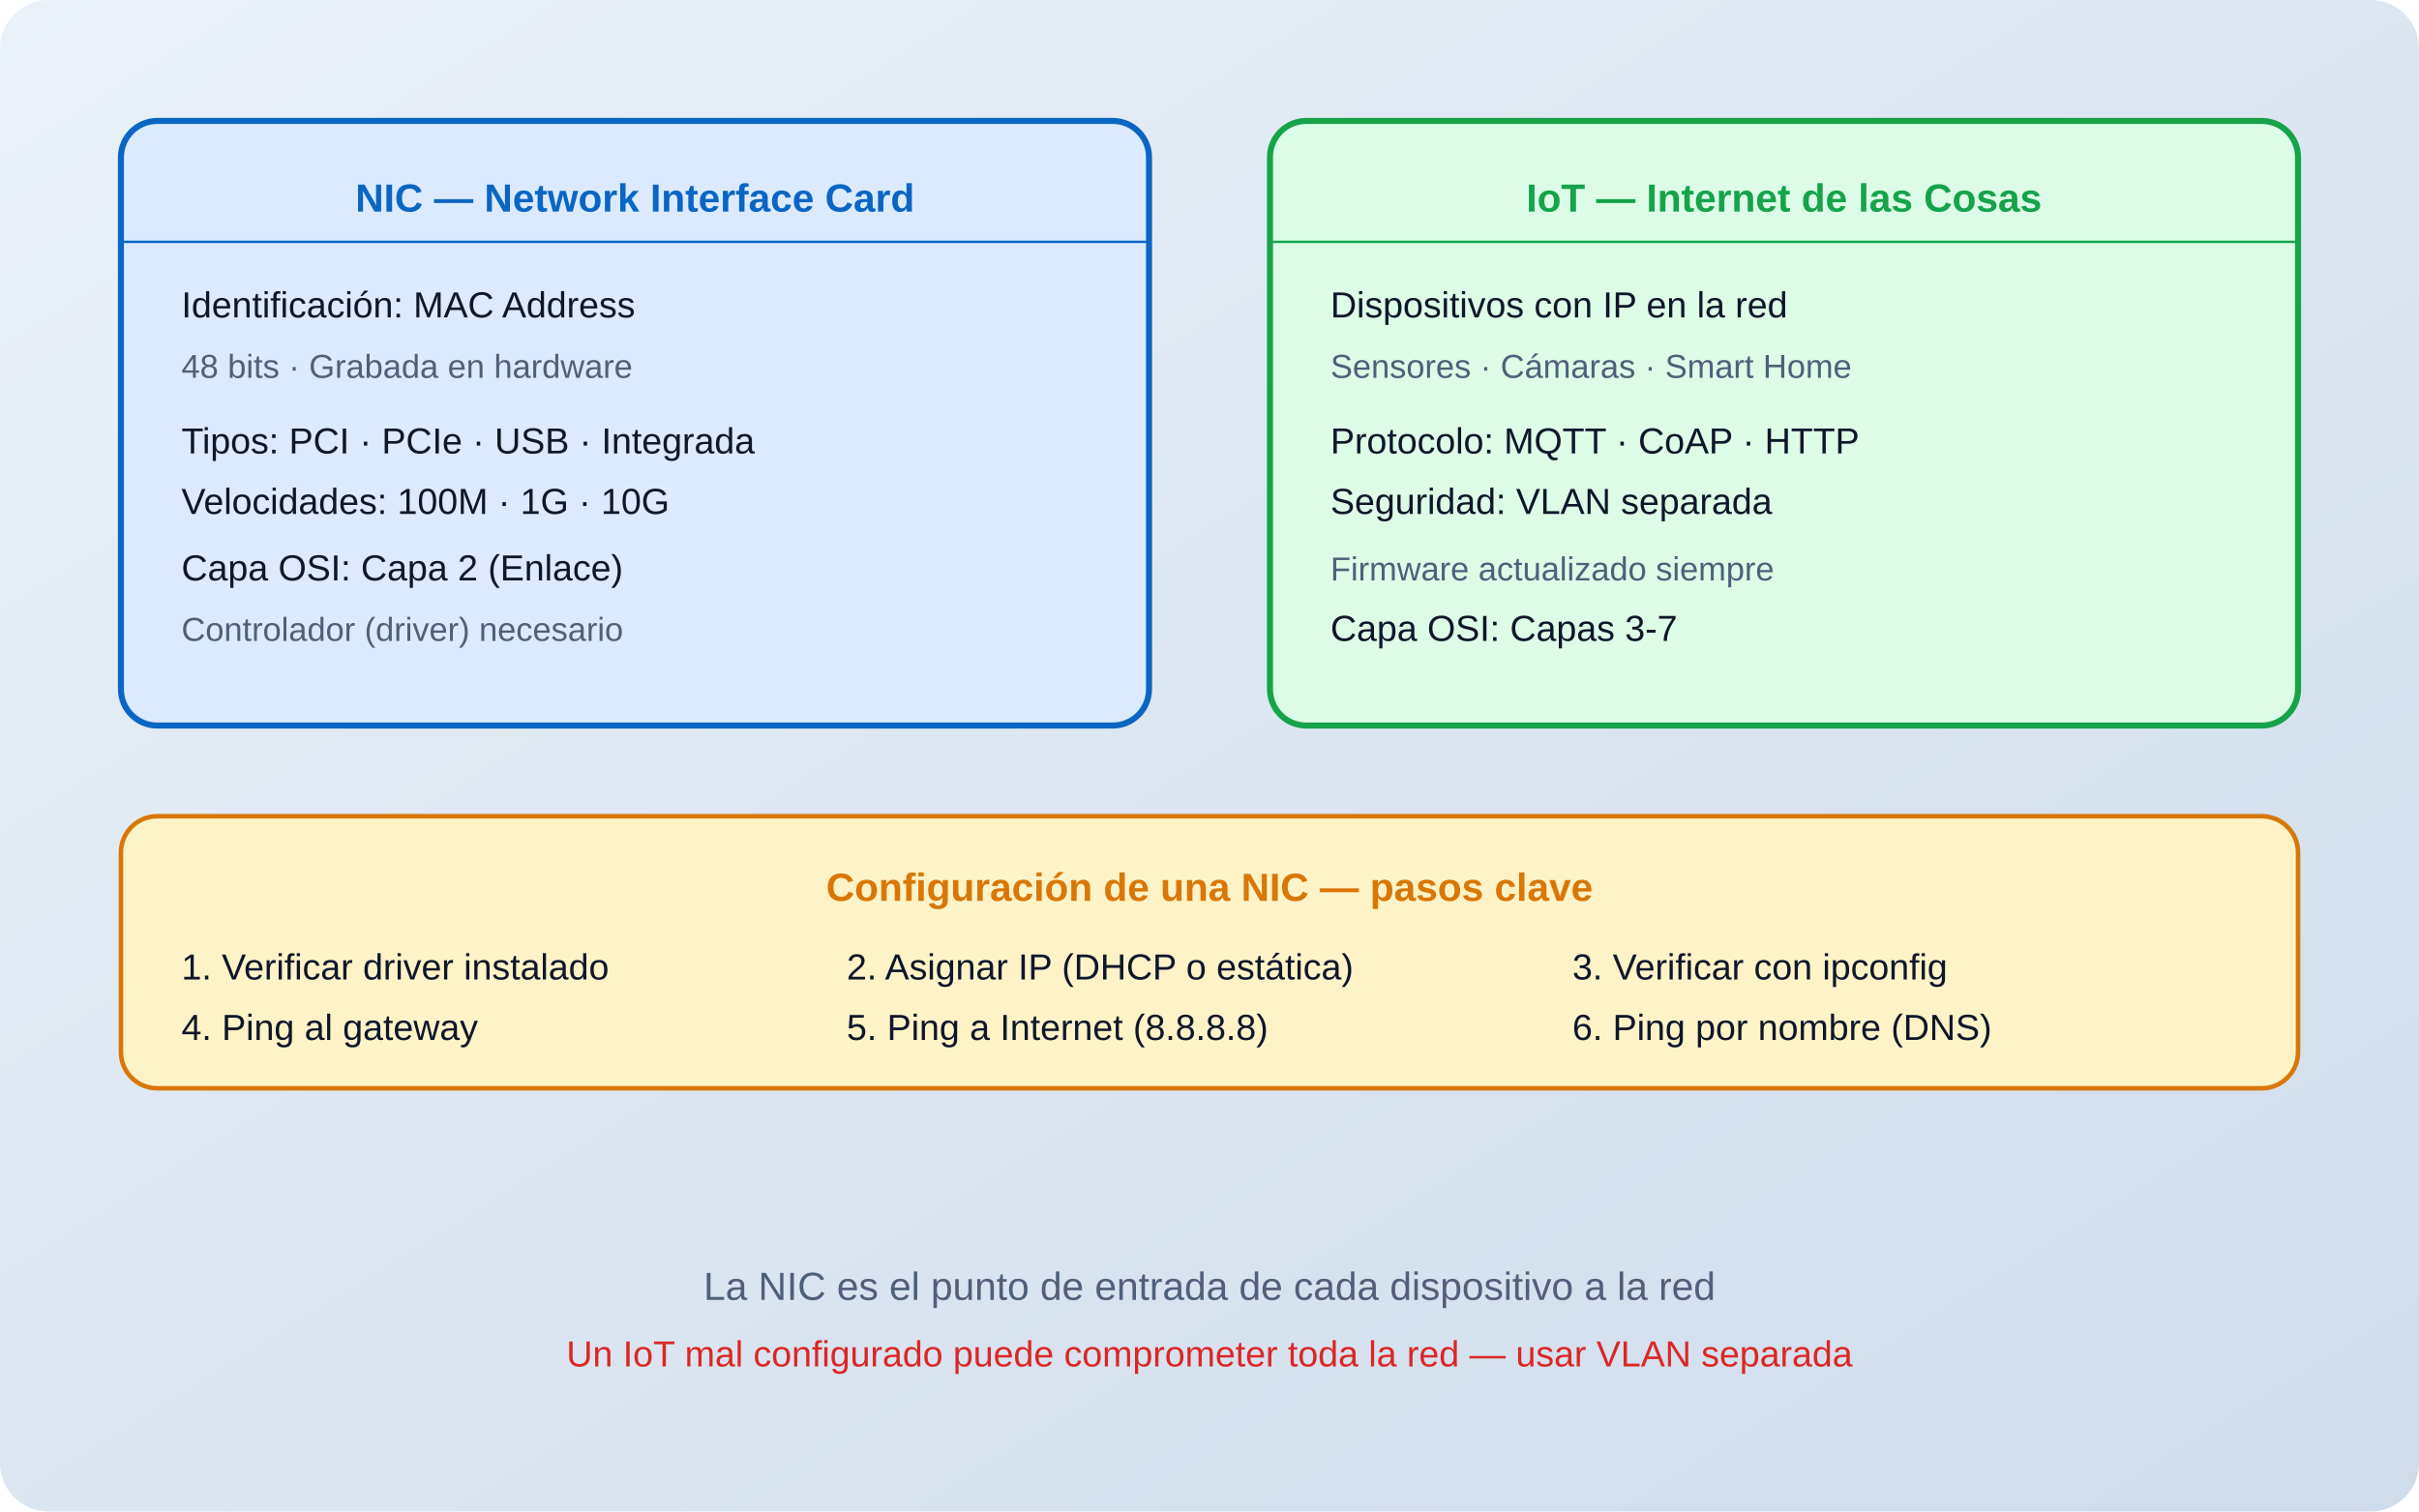
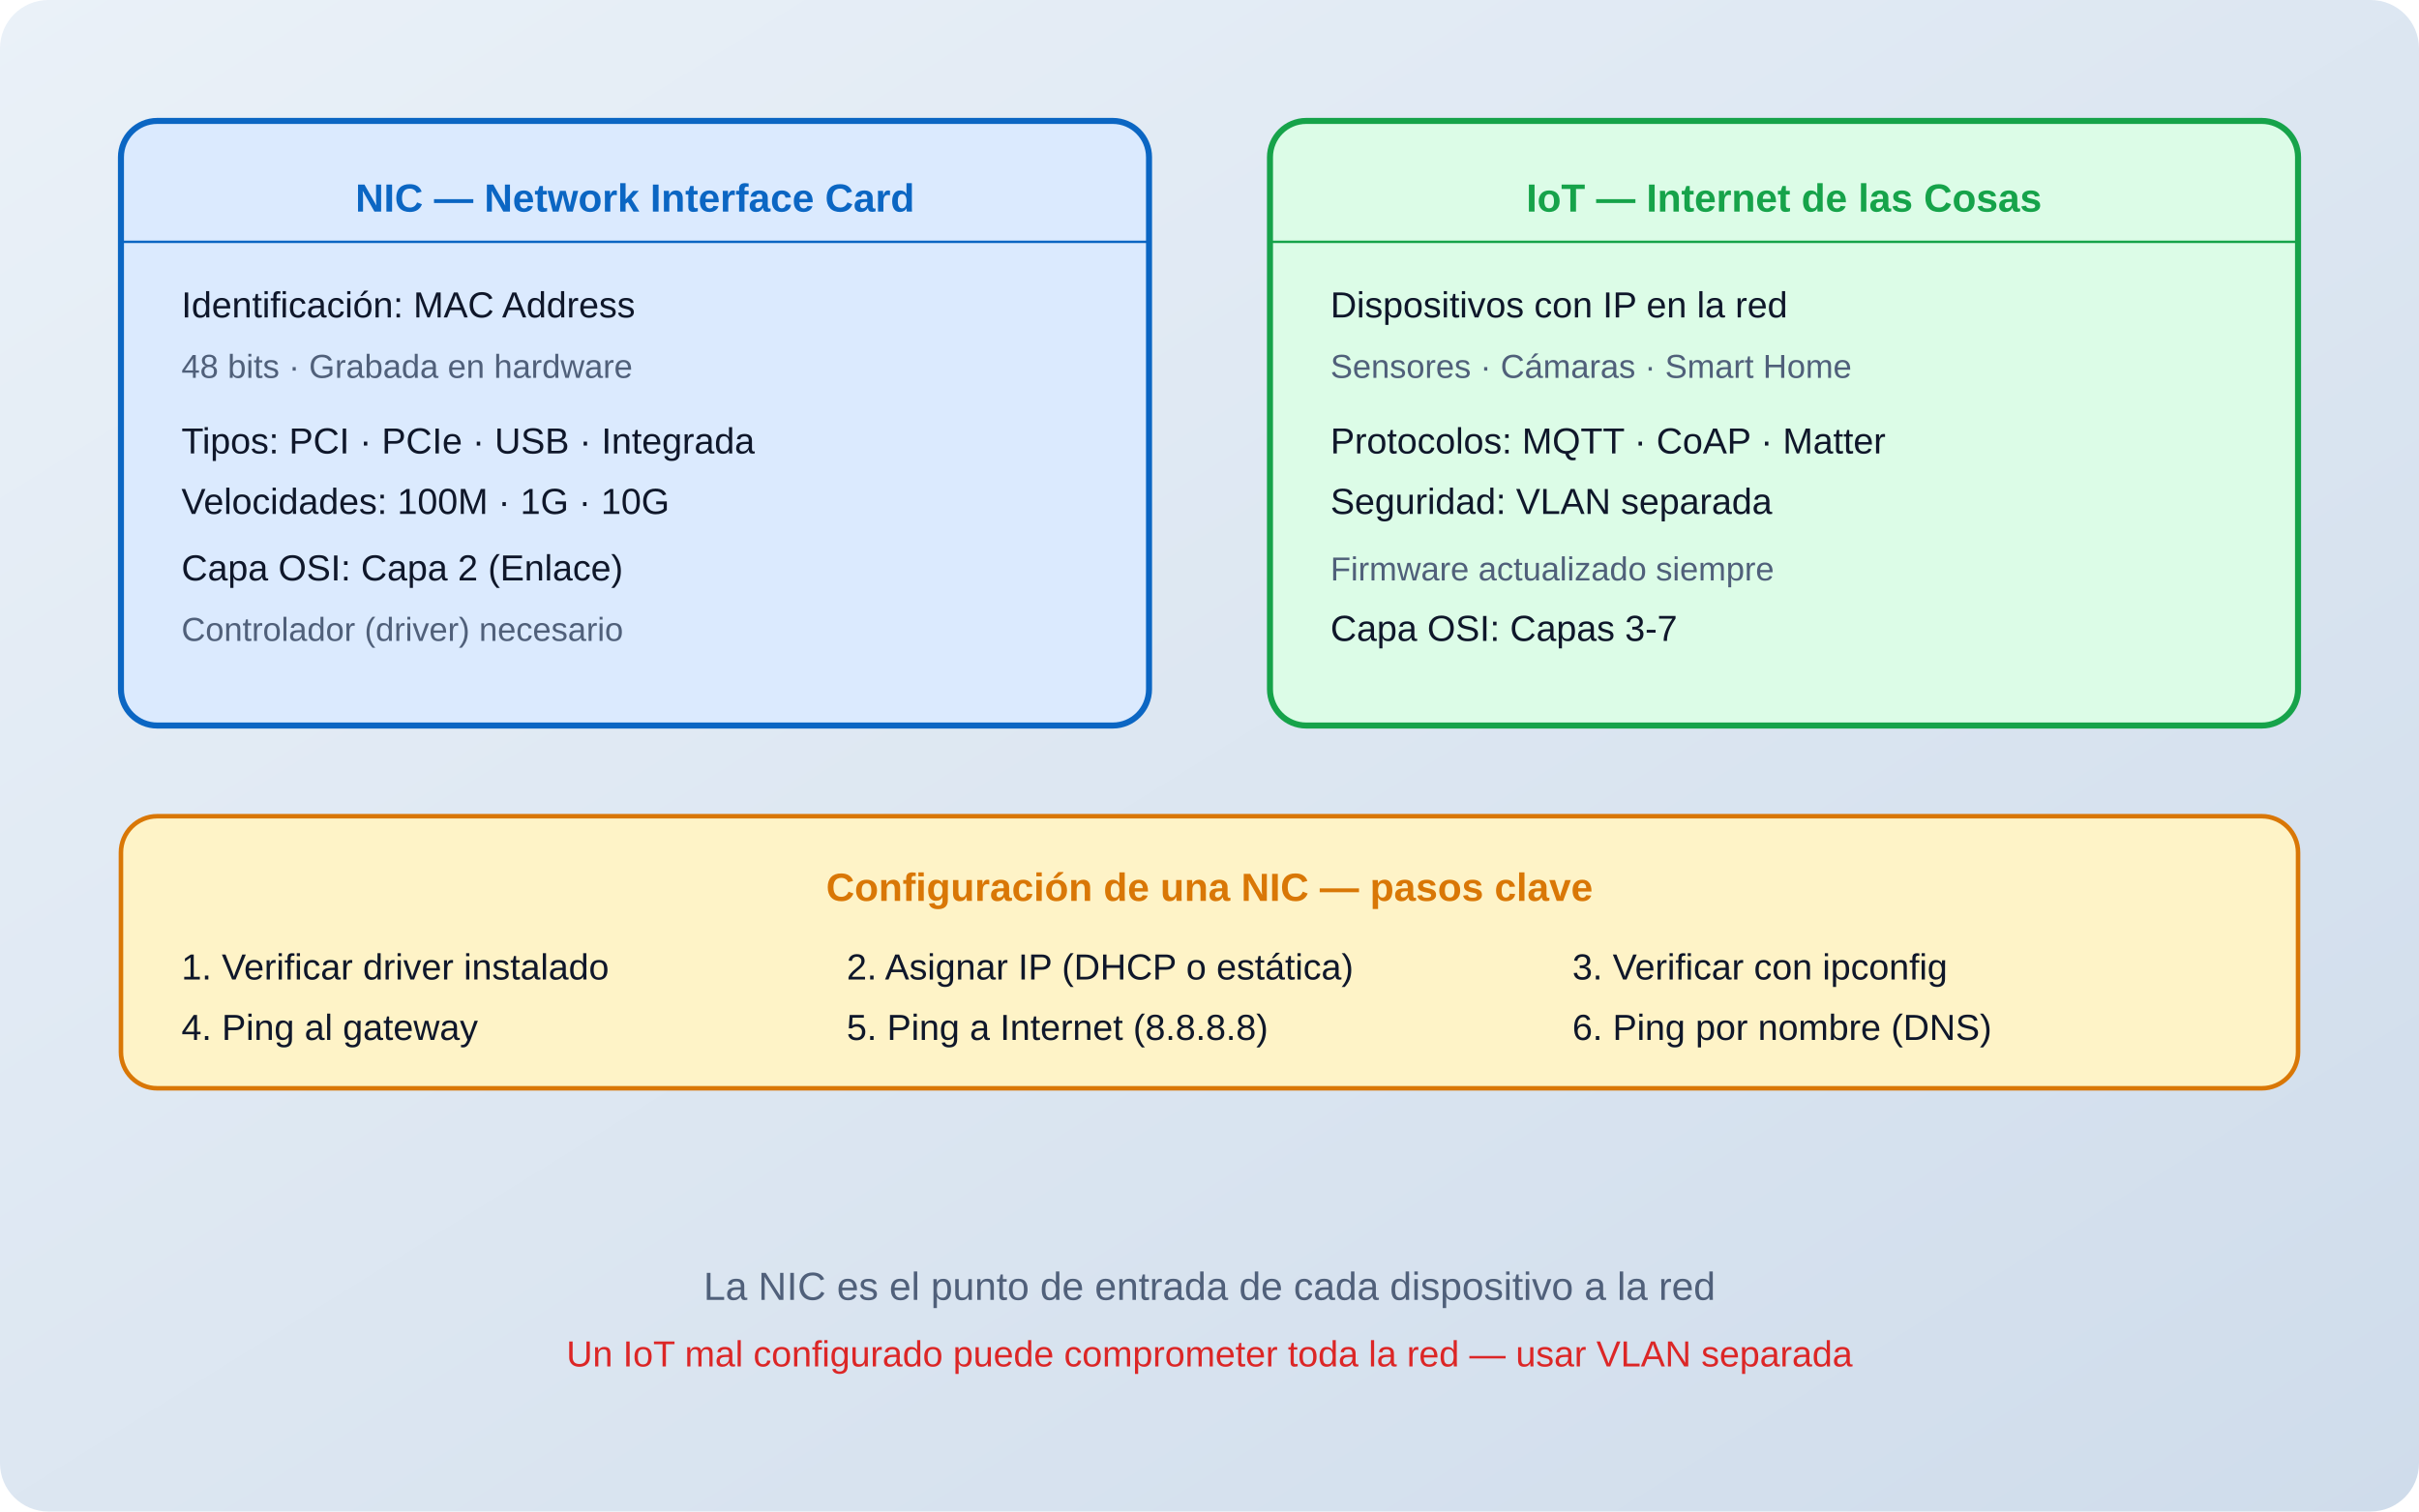
<svg xmlns="http://www.w3.org/2000/svg" width="800" height="500" viewBox="0 0 800 500">
  <defs>
    <linearGradient id="bg" x1="0%" y1="0%" x2="100%" y2="100%">
      <stop offset="0%" style="stop-color:#eaf1f8" />
      <stop offset="100%" style="stop-color:#cfdceb" />
    </linearGradient>
    <linearGradient id="brand" x1="0%" y1="0%" x2="100%" y2="0%">
      <stop offset="0%" style="stop-color:#0a4f96" />
      <stop offset="100%" style="stop-color:#0b66c3" />
    </linearGradient>
  </defs>
  <rect width="800" height="500" fill="url(#bg)" rx="16" />
  <rect x="40" y="40" width="340" height="200" rx="12" fill="#dbeafe" stroke="#0b66c3" stroke-width="2" />
  <text x="210" y="70" font-family="Arial,sans-serif" font-size="13" font-weight="bold" fill="#0b66c3" text-anchor="middle">NIC — Network Interface Card</text>
  <line x1="40" y1="80" x2="380" y2="80" stroke="#0b66c3" stroke-width="0.8" />
  <text x="60" y="105" font-family="Arial,sans-serif" font-size="12" font-weight="normal" fill="#0f172a" text-anchor="start">Identificación: MAC Address</text>
  <text x="60" y="125" font-family="Arial,sans-serif" font-size="11" font-weight="normal" fill="#50607a" text-anchor="start">48 bits · Grabada en hardware</text>
  <text x="60" y="150" font-family="Arial,sans-serif" font-size="12" font-weight="normal" fill="#0f172a" text-anchor="start">Tipos: PCI · PCIe · USB · Integrada</text>
  <text x="60" y="170" font-family="Arial,sans-serif" font-size="12" font-weight="normal" fill="#0f172a" text-anchor="start">Velocidades: 100M · 1G · 10G</text>
  <text x="60" y="192" font-family="Arial,sans-serif" font-size="12" font-weight="normal" fill="#0f172a" text-anchor="start">Capa OSI: Capa 2 (Enlace)</text>
  <text x="60" y="212" font-family="Arial,sans-serif" font-size="11" font-weight="normal" fill="#50607a" text-anchor="start">Controlador (driver) necesario</text>
  <rect x="420" y="40" width="340" height="200" rx="12" fill="#dcfce7" stroke="#16a34a" stroke-width="2" />
  <text x="590" y="70" font-family="Arial,sans-serif" font-size="13" font-weight="bold" fill="#16a34a" text-anchor="middle">IoT — Internet de las Cosas</text>
  <line x1="420" y1="80" x2="760" y2="80" stroke="#16a34a" stroke-width="0.8" />
  <text x="440" y="105" font-family="Arial,sans-serif" font-size="12" font-weight="normal" fill="#0f172a" text-anchor="start">Dispositivos con IP en la red</text>
  <text x="440" y="125" font-family="Arial,sans-serif" font-size="11" font-weight="normal" fill="#50607a" text-anchor="start">Sensores · Cámaras · Smart Home</text>
-   <text x="440" y="150" font-family="Arial,sans-serif" font-size="12" font-weight="normal" fill="#0f172a" text-anchor="start">Protocolo: MQTT · CoAP · HTTP</text>
+   <text x="440" y="150" font-family="Arial,sans-serif" font-size="12" font-weight="normal" fill="#0f172a" text-anchor="start">Protocolos: MQTT · CoAP · Matter</text>
  <text x="440" y="170" font-family="Arial,sans-serif" font-size="12" font-weight="normal" fill="#0f172a" text-anchor="start">Seguridad: VLAN separada</text>
  <text x="440" y="192" font-family="Arial,sans-serif" font-size="11" font-weight="normal" fill="#50607a" text-anchor="start">Firmware actualizado siempre</text>
  <text x="440" y="212" font-family="Arial,sans-serif" font-size="12" font-weight="normal" fill="#0f172a" text-anchor="start">Capa OSI: Capas 3-7</text>
  <rect x="40" y="270" width="720" height="90" rx="12" fill="#fef3c7" stroke="#d97706" stroke-width="1.5" />
  <text x="400" y="298" font-family="Arial,sans-serif" font-size="13" font-weight="bold" fill="#d97706" text-anchor="middle">Configuración de una NIC — pasos clave</text>
  <text x="60" y="324" font-family="Arial,sans-serif" font-size="12" font-weight="normal" fill="#0f172a" text-anchor="start">1. Verificar driver instalado</text>
  <text x="280" y="324" font-family="Arial,sans-serif" font-size="12" font-weight="normal" fill="#0f172a" text-anchor="start">2. Asignar IP (DHCP o estática)</text>
  <text x="520" y="324" font-family="Arial,sans-serif" font-size="12" font-weight="normal" fill="#0f172a" text-anchor="start">3. Verificar con ipconfig</text>
  <text x="60" y="344" font-family="Arial,sans-serif" font-size="12" font-weight="normal" fill="#0f172a" text-anchor="start">4. Ping al gateway</text>
  <text x="280" y="344" font-family="Arial,sans-serif" font-size="12" font-weight="normal" fill="#0f172a" text-anchor="start">5. Ping a Internet (8.8.8.8)</text>
  <text x="520" y="344" font-family="Arial,sans-serif" font-size="12" font-weight="normal" fill="#0f172a" text-anchor="start">6. Ping por nombre (DNS)</text>
  <text x="400" y="430" font-family="Arial,sans-serif" font-size="13" font-weight="normal" fill="#50607a" text-anchor="middle">La NIC es el punto de entrada de cada dispositivo a la red</text>
  <text x="400" y="452" font-family="Arial,sans-serif" font-size="12" font-weight="normal" fill="#dc2626" text-anchor="middle">Un IoT mal configurado puede comprometer toda la red — usar VLAN separada</text>
</svg>
